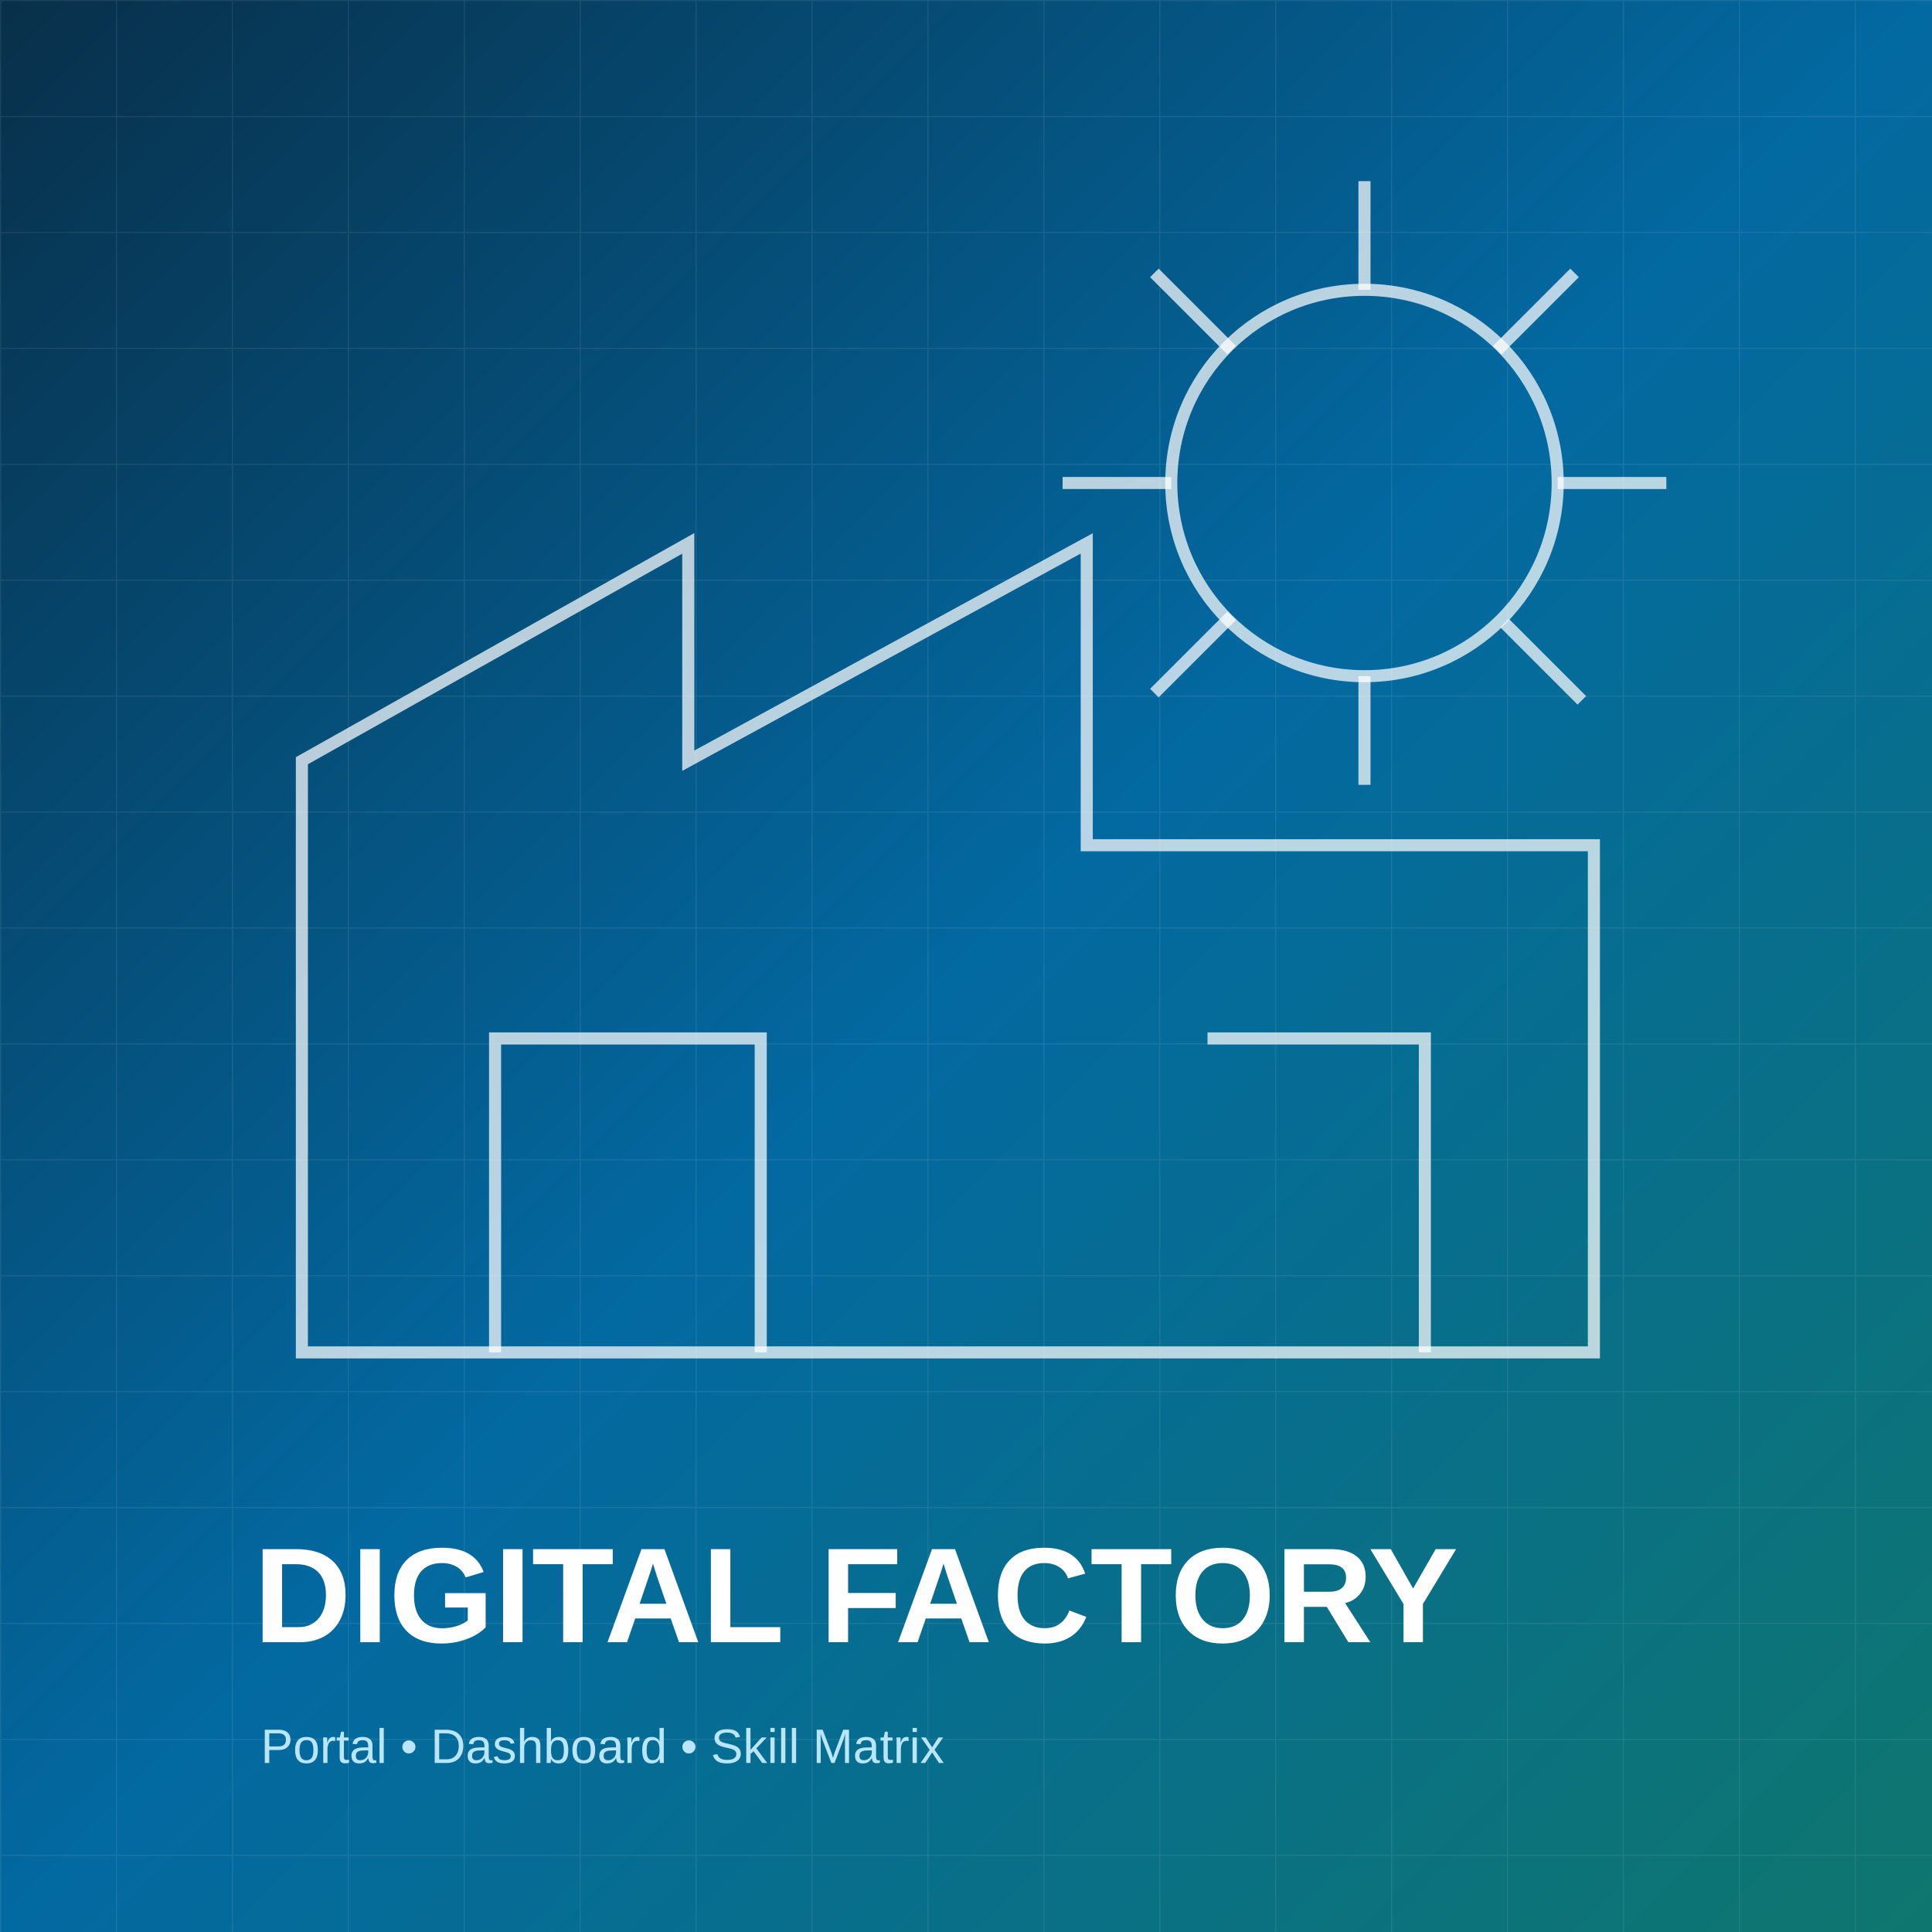
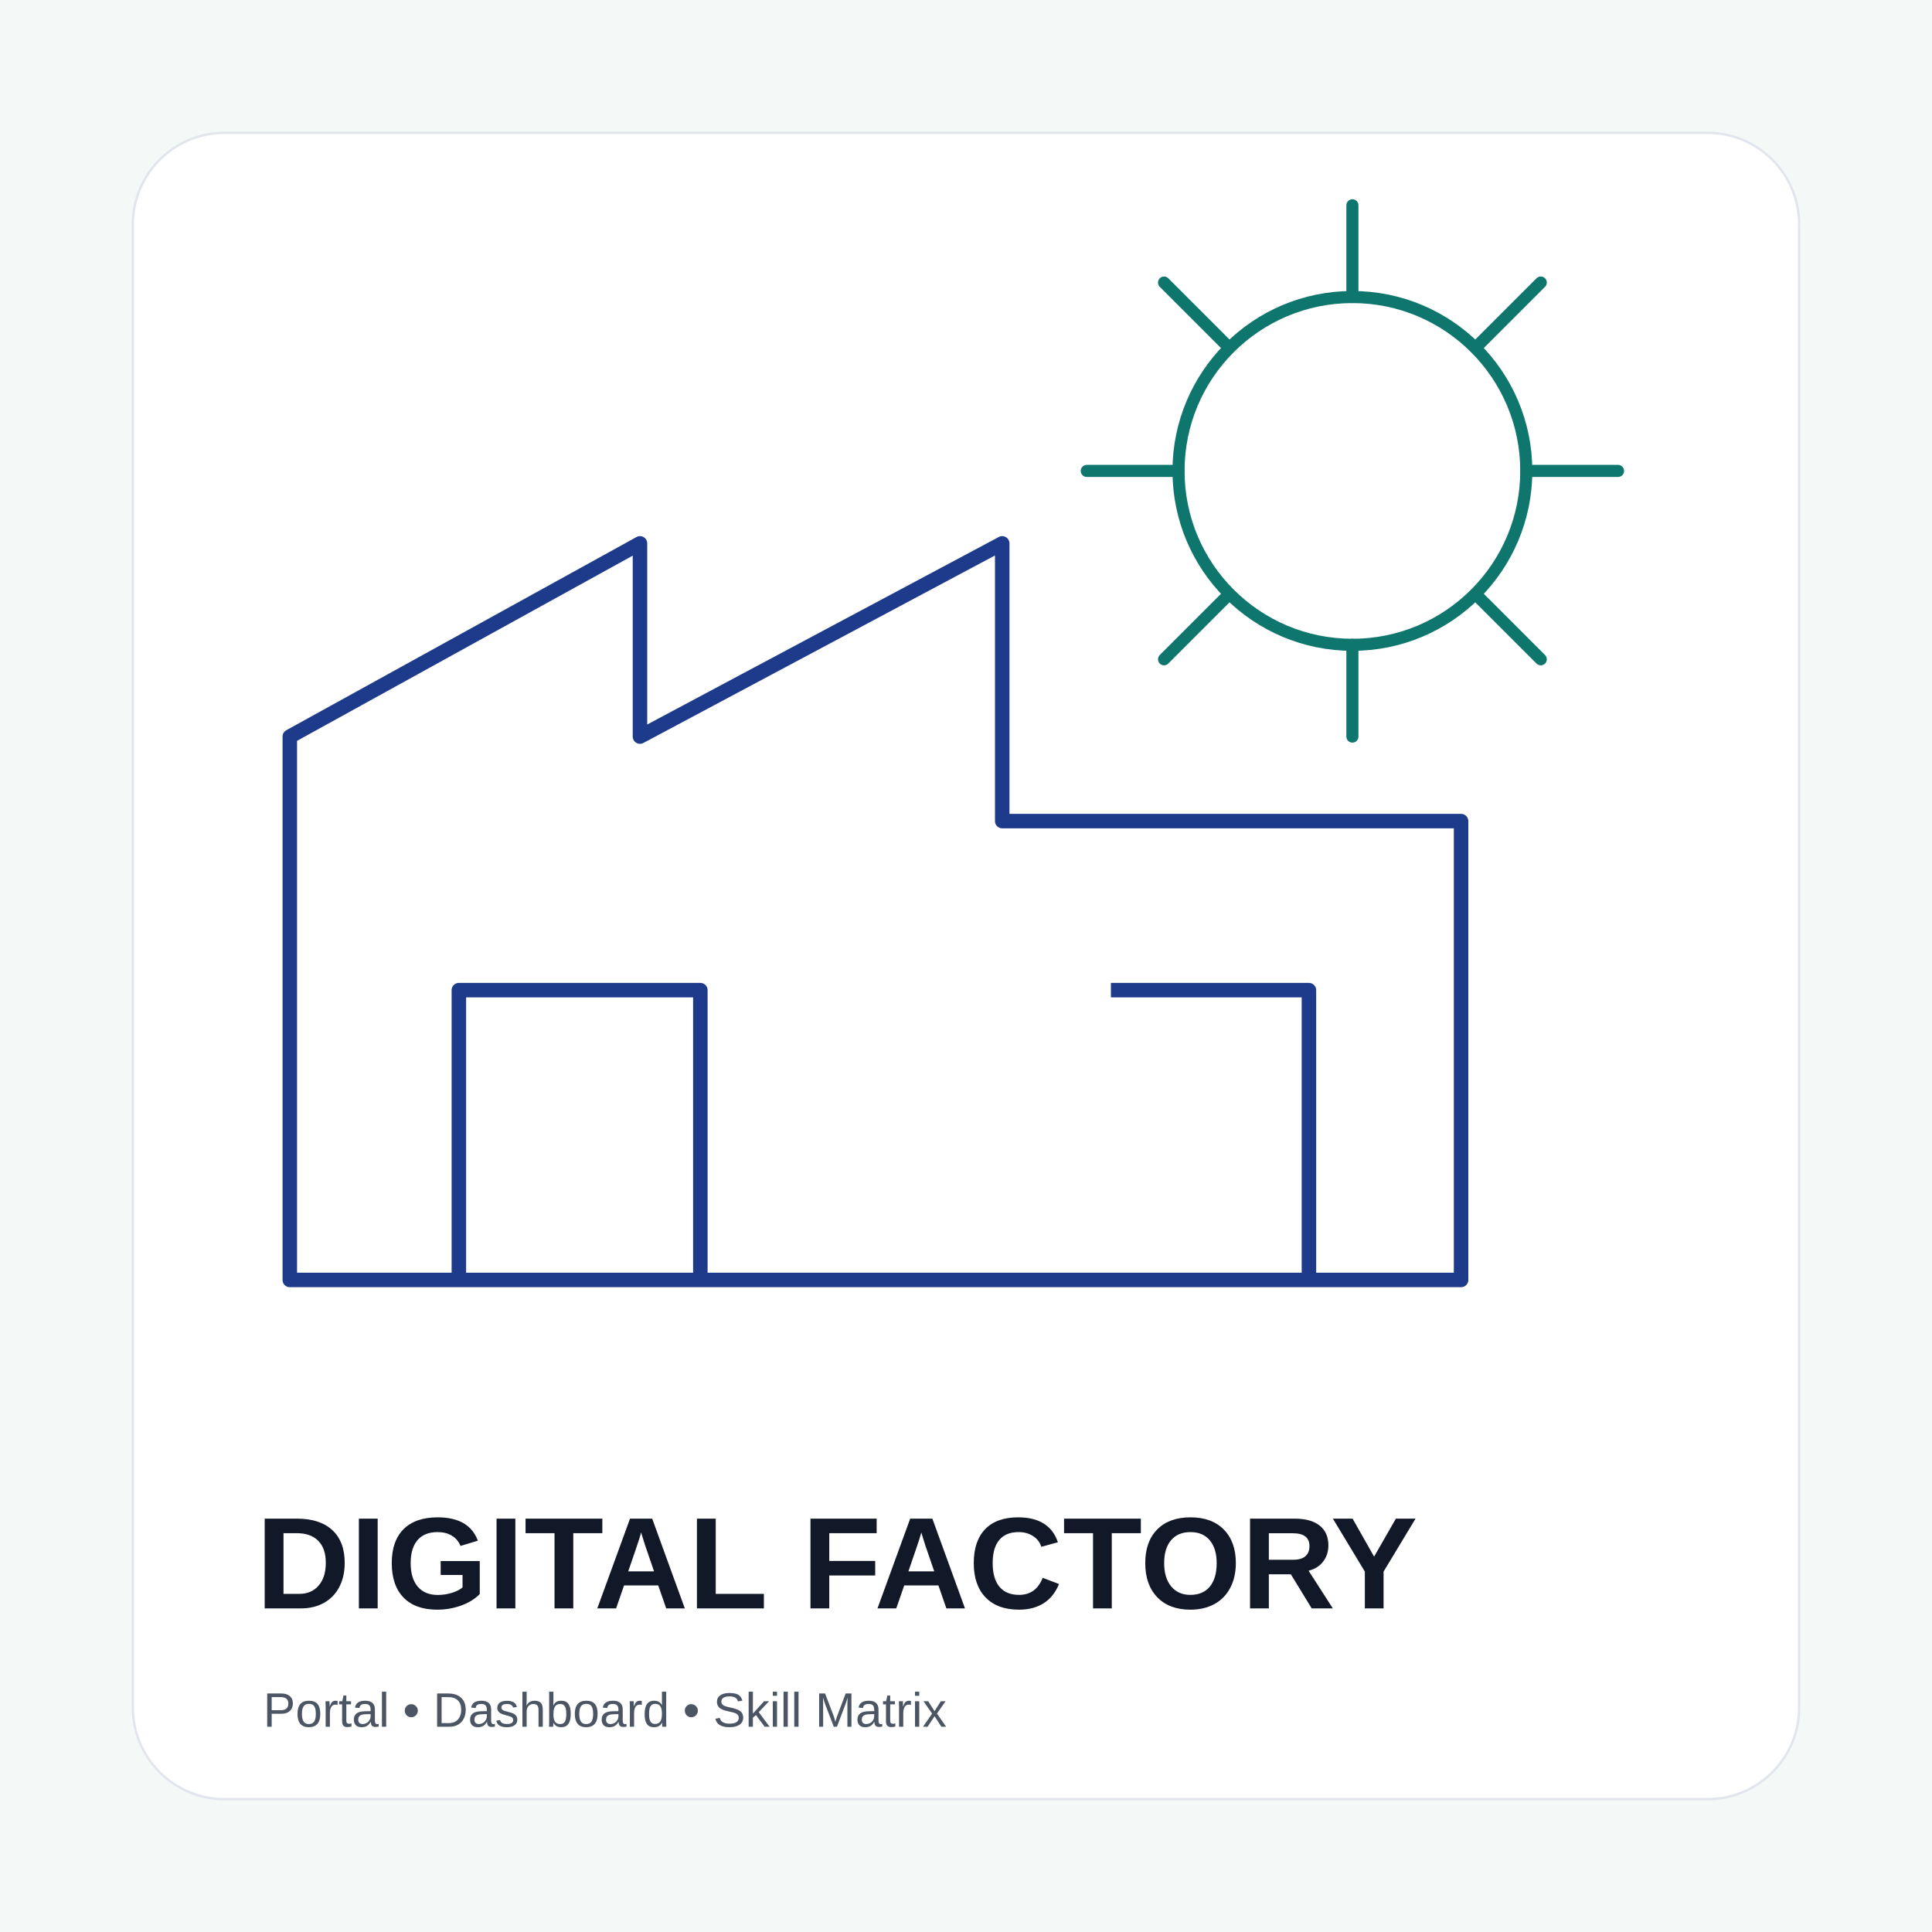
<svg xmlns="http://www.w3.org/2000/svg" viewBox="0 0 800 800">
-   <defs>
-     <linearGradient id="g" x1="0" y1="0" x2="1" y2="1">
-       <stop stop-color="#082f49" />
-       <stop offset=".5" stop-color="#0369a1" />
-       <stop offset="1" stop-color="#0f766e" />
-     </linearGradient>
-     <pattern id="p" width="48" height="48" patternUnits="userSpaceOnUse">
-       <path d="M48 0H0V48" fill="none" stroke="#fff" stroke-opacity=".08" />
-     </pattern>
-   </defs>
-   <rect width="800" height="800" fill="url(#g)" />
-   <rect width="800" height="800" fill="url(#p)" />
-   <g fill="none" stroke="#fff" stroke-width="5" stroke-opacity=".72">
-     <path d="M125 560V315l160-90v90l165-90v125h210v210Z" />
-     <path d="M205 560V430h110v130M500 430h90v130" />
-     <circle cx="565" cy="200" r="80" />
-     <path d="M565 120V75M565 325v-45M485 200h-45M690 200h-45M510 145l-32-32M655 290l-32-32M620 145l32-32M510 255l-32 32" />
+   <rect width="800" height="800" fill="#f4f8f7" />
+   <rect x="55" y="55" width="690" height="690" rx="38" fill="#fff" stroke="#e2e6ec" />
+   <g fill="none" stroke="#1e3a8a" stroke-width="6" stroke-linejoin="round">
+     <path d="M120 530V305l145-80v80l150-80v115h190v190Z" />
+     <path d="M190 530V410h100v120M460 410h82v120" />
  </g>
-   <text x="105" y="680" fill="#fff" font-family="Arial" font-size="56" font-weight="700">DIGITAL FACTORY</text>
-   <text x="108" y="730" fill="#bae6fd" font-family="Arial" font-size="20">Portal • Dashboard • Skill Matrix</text>
+   <g fill="none" stroke="#0f766e" stroke-width="5" stroke-linecap="round">
+     <circle cx="560" cy="195" r="72" />
+     <path d="M560 123V85M560 305v-38M488 195h-38M670 195h-38M509 144l-27-27M638 273l-27-27M611 144l27-27M509 246l-27 27" />
+   </g>
+   <text x="106" y="666" fill="#111827" font-family="Arial" font-size="54" font-weight="700">DIGITAL FACTORY</text>
+   <text x="109" y="715" fill="#4b5563" font-family="Arial" font-size="20">Portal • Dashboard • Skill Matrix</text>
</svg>
